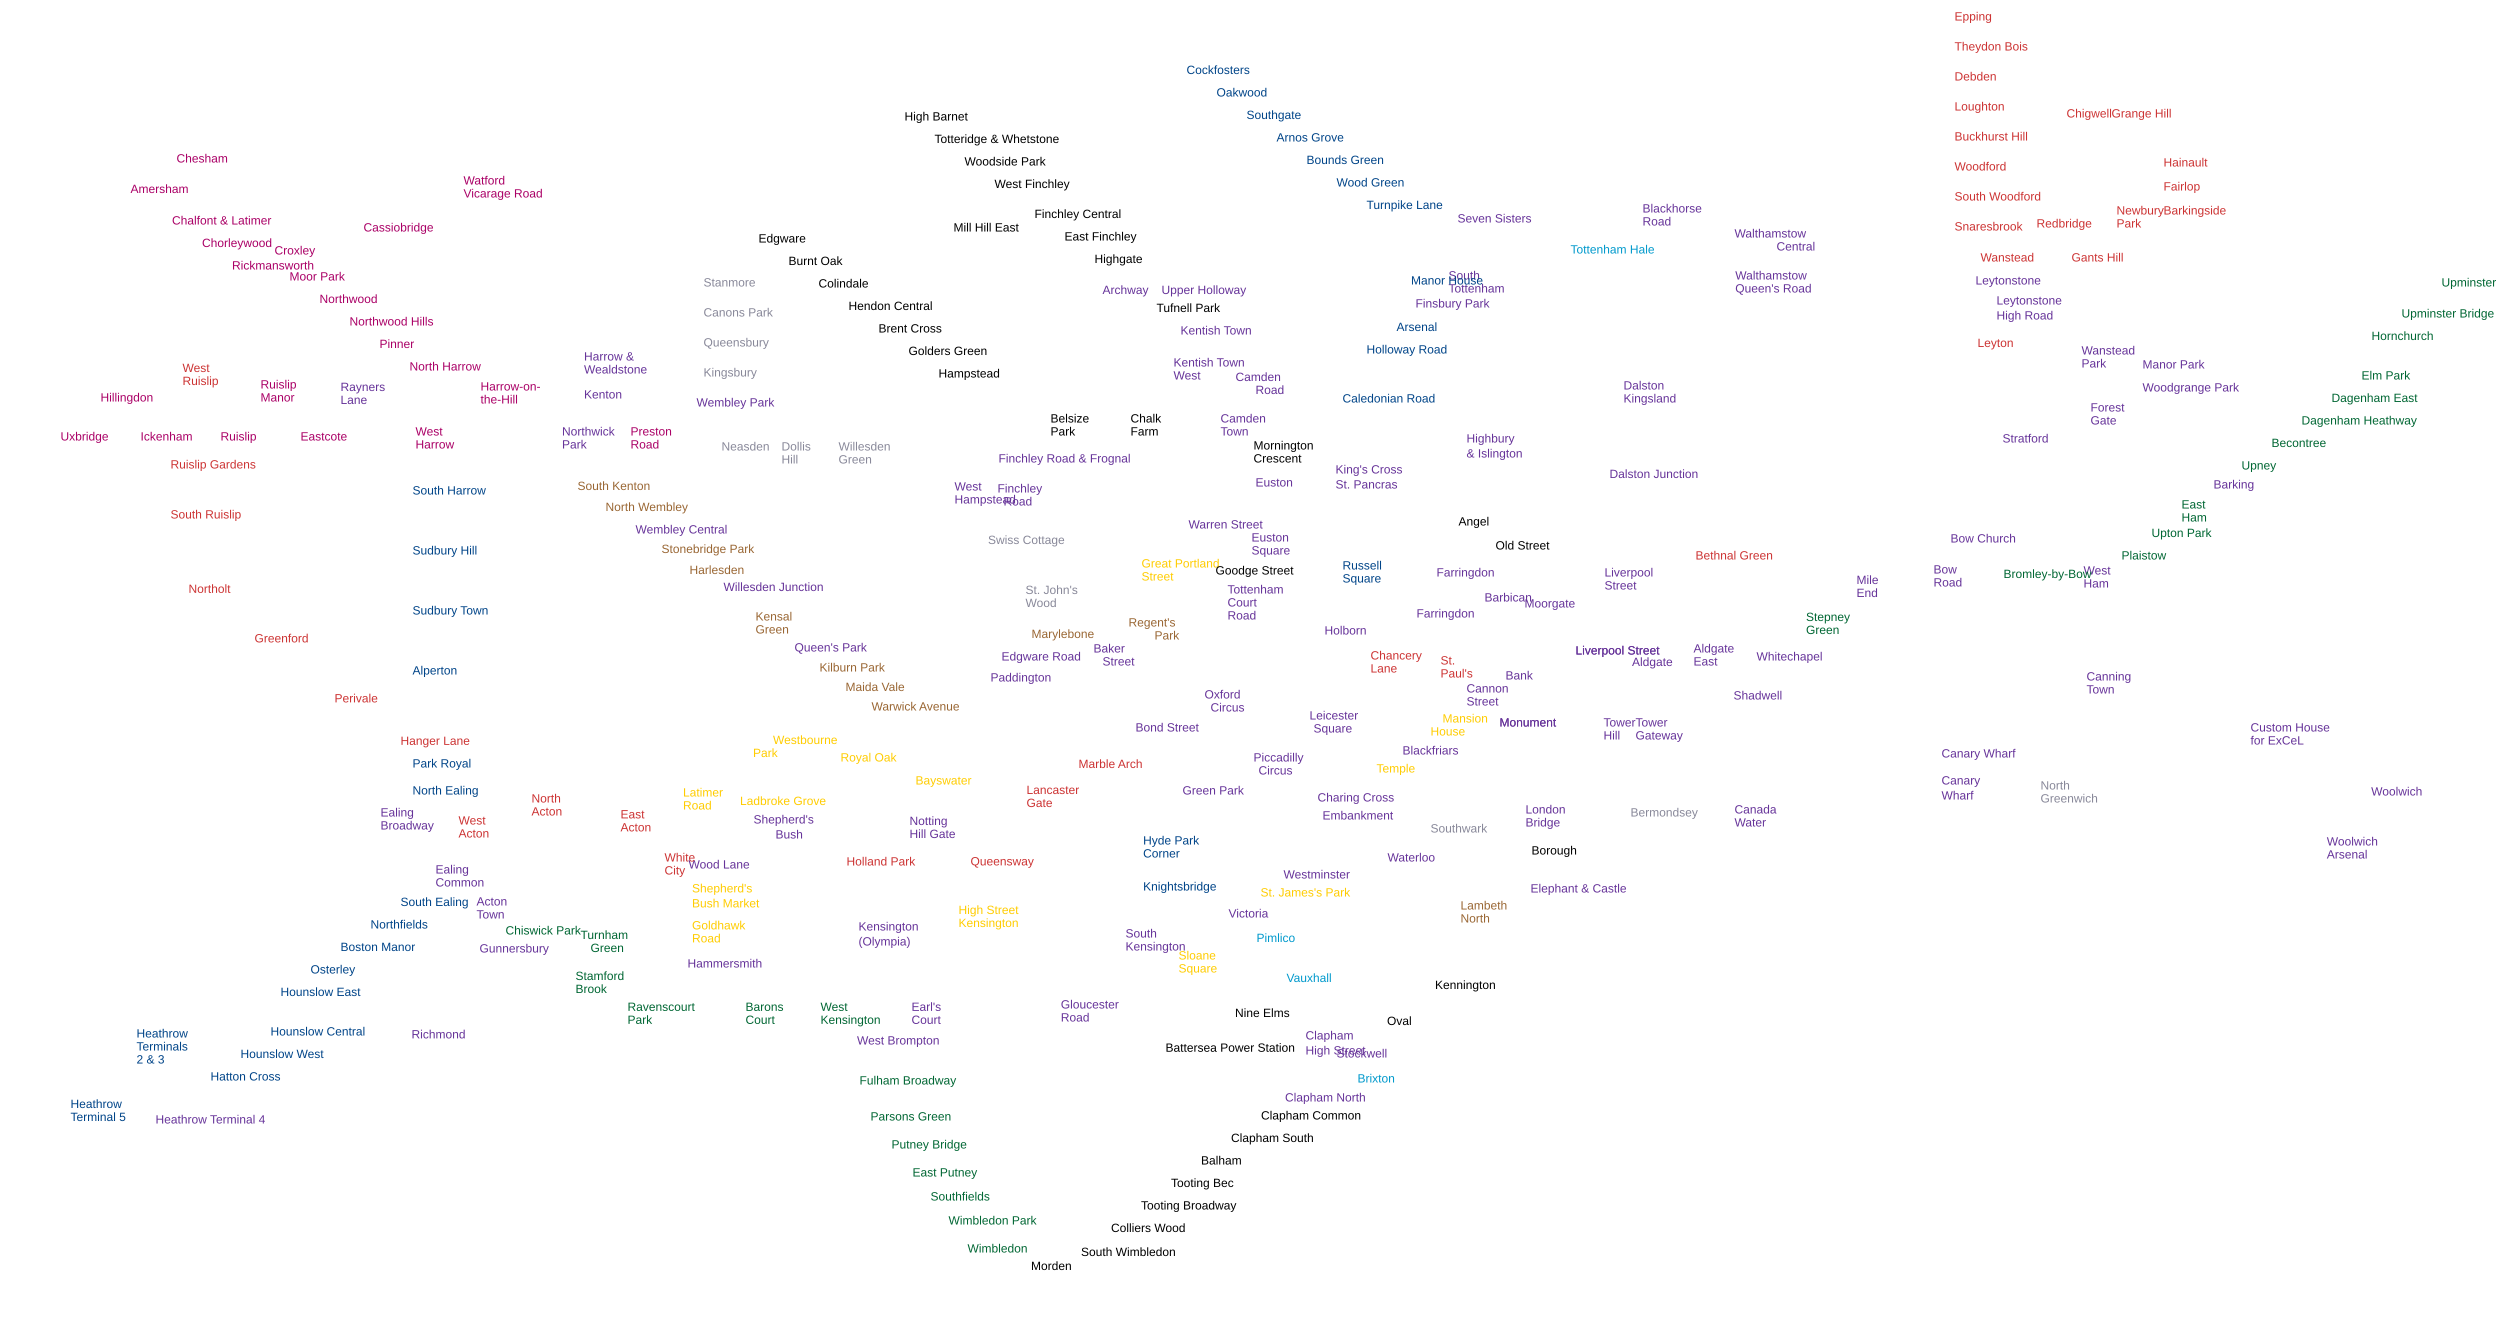
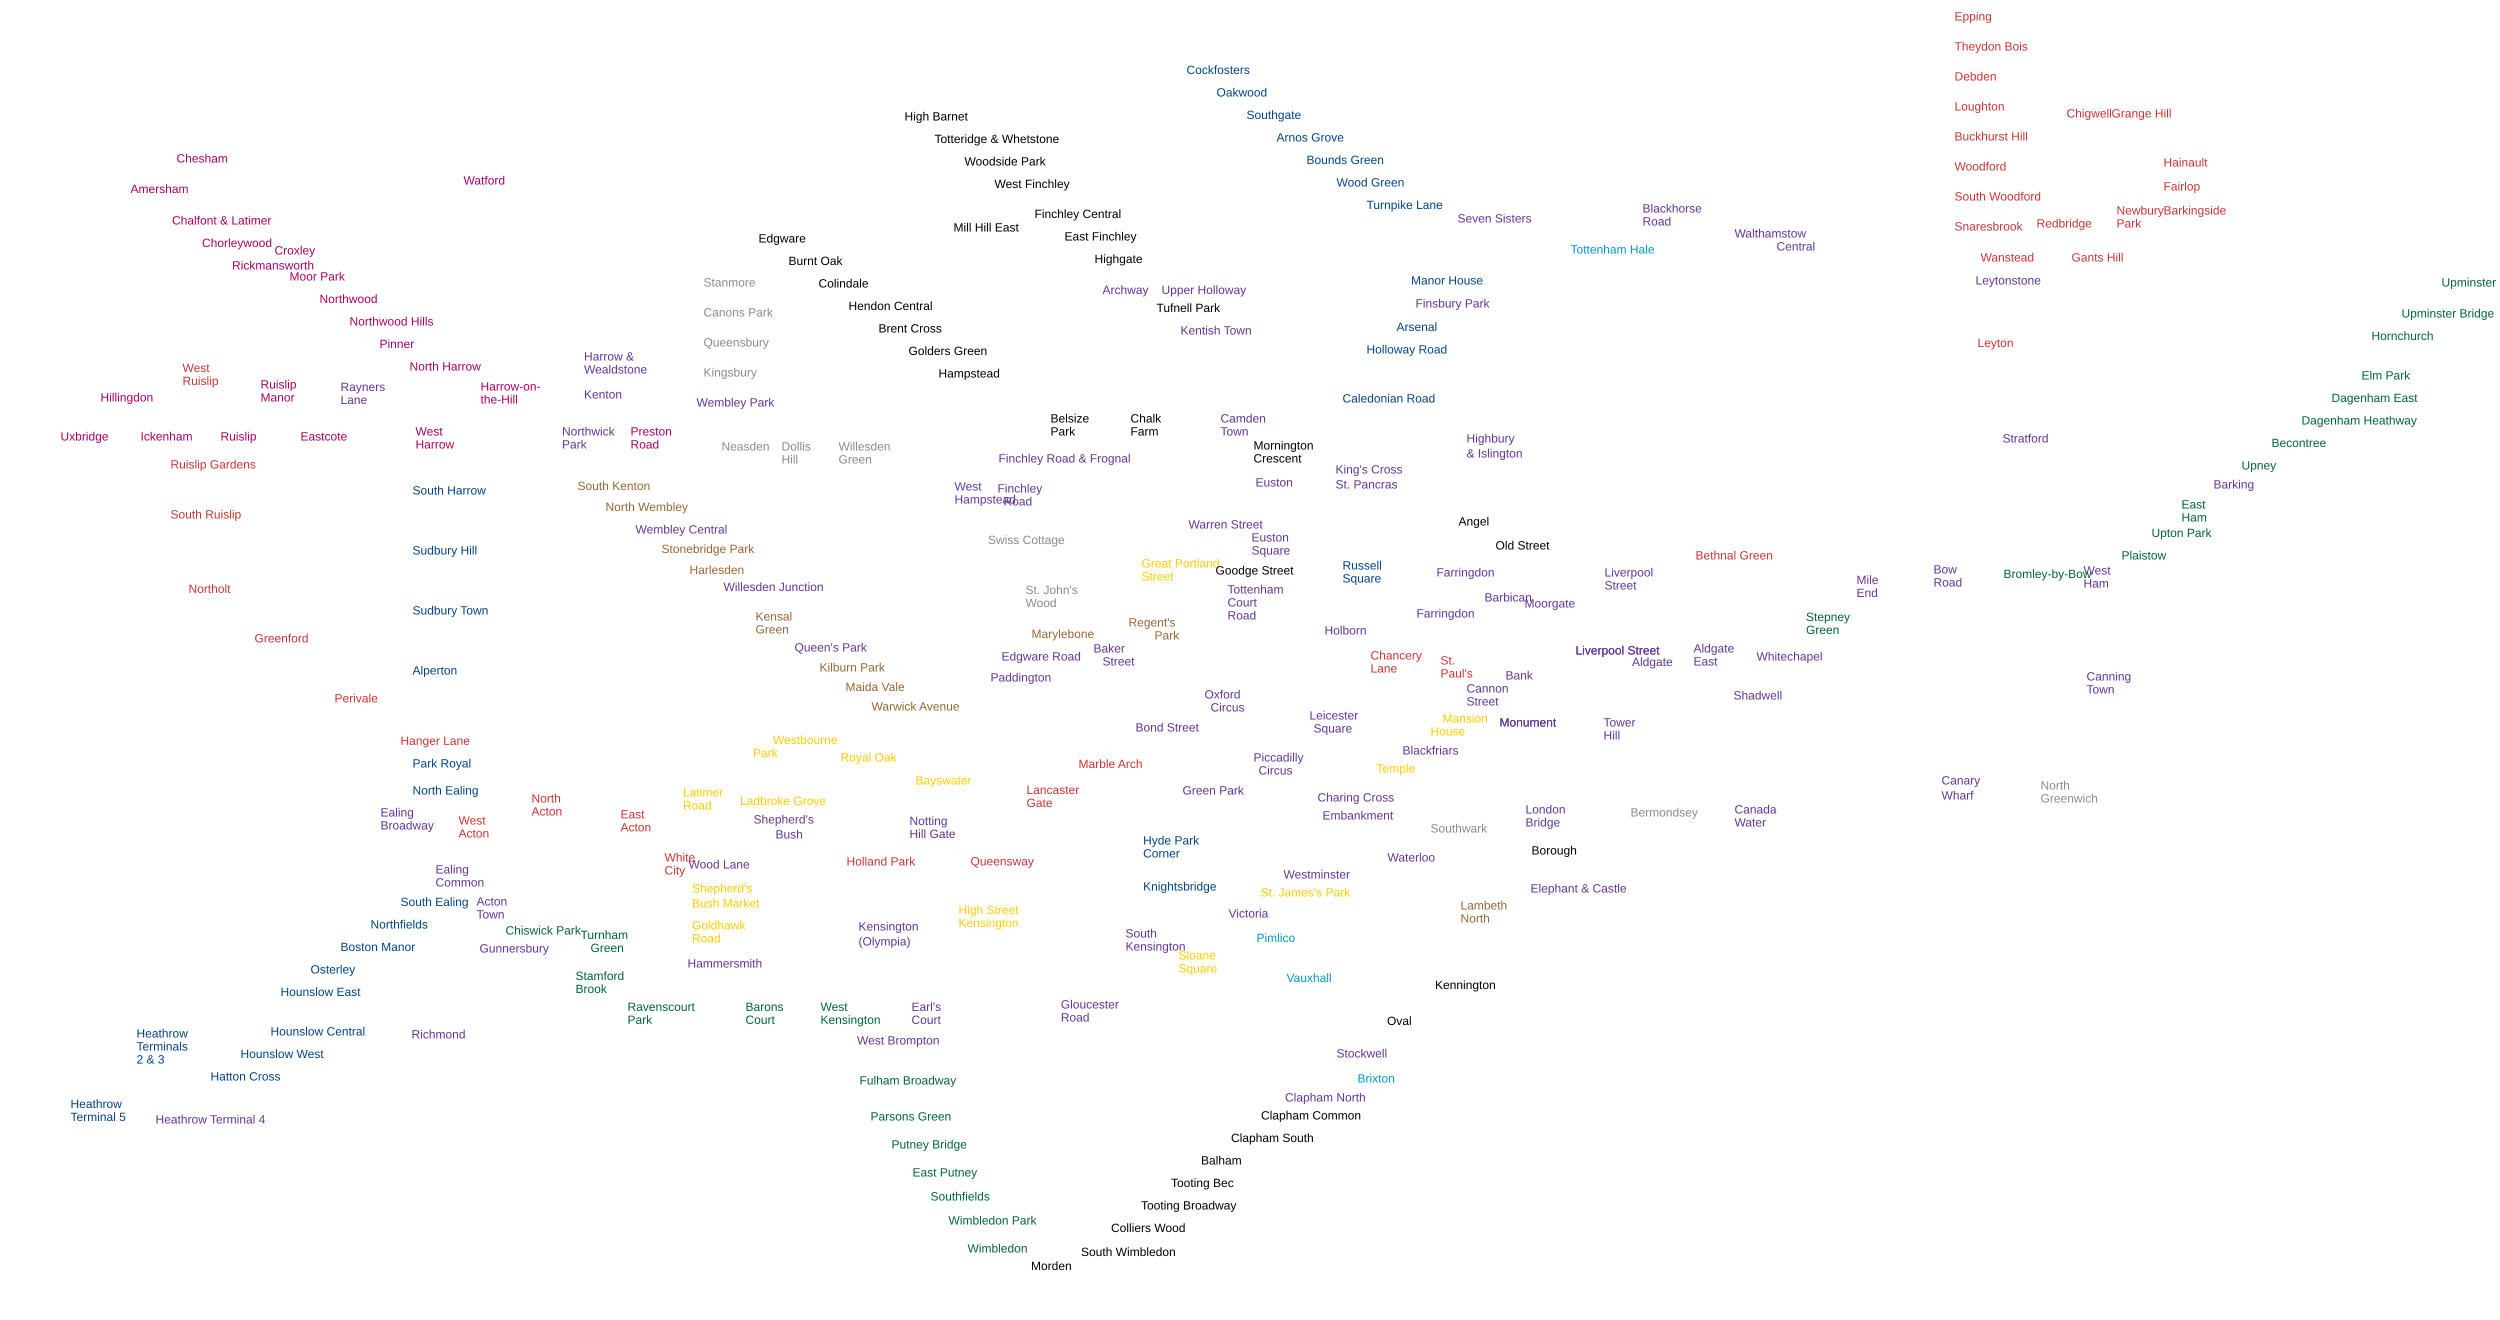
<svg xmlns="http://www.w3.org/2000/svg" width="2500" height="1320" viewBox="-40.5 -120.5 2500 1320">
  <style type="text/css">
text {font-family:Arimo,Liberation Sans,HammersmithOne,Helvetica,Arial,sans-serif}
/* #stname_Bakerloo_line { fill:brown } */
#stname_interchanges {
  fill: rebeccapurple;
}
#stname_Bakerloo_line  {
   fill: #963;
}
#stname_Central_line  {
   fill: #c33;
}
#stname_Jubilee_line  {
   fill: #889;
}
/*
#stname_Hammersmith-city_line  {
   fill: #c99;
}
*/
#stname_District_line_and_Hammersmith_And_City_line  {
   fill: #063;
}
#stname_Metropolitan_line  {
   fill: #a06;
}
#stname_Piccadilly_line  {
   fill: #048;
}
#stname_Circle_line  {
   fill: #fc0;
    color: #333;
}
#stname_Victoria_line  {
   fill: #09c;
}
</style>
  <g class="st" id="stname" opacity="1" transform="translate(0,4)">
    <g class="b" id="stname_interchanges">
      <text class="end" x="436" y="781">
   Acton
   <tspan dy="13" x="436">
    Town
   </tspan>
      </text>
      <text class="end" x="1591.5" y="541.5">
   Aldgate
  </text>
      <text class="mid" x="1653" y="528">
   Aldgate
   <tspan dy="0" x="1683">
   </tspan>
        <tspan dy="13" x="1653">
    East
   </tspan>
      </text>
      <text class="end" x="1062" y="169.5">
   Archway
  </text>
      <text x="1053" y="528">
   Baker
   <tspan dy="13" x="1062">
    Street
   </tspan>
      </text>
      <text class="end" x="1465" y="555">
   Bank
  </text>
      <text class="mid" x="1444" y="477">
   Barbican
  </text>
      <text x="2173" y="364">
   Barking
  </text>
      <text class="end" x="1362" y="630">
   Blackfriars
  </text>
      <text class="mid" x="1602" y="88">
   Blackhorse
   <tspan dy="0" x="1645">
   </tspan>
        <tspan dy="13" x="1602">
    Road
   </tspan>
      </text>
      <text class="end" x="1095" y="607">
   Bond Street
  </text>
      <text class="end" x="1893" y="449">
   Bow
   <tspan dy="13" x="1893">
    Road
   </tspan>
      </text>
-       <text x="1910" y="418">
-    Bow Church
-   </text>
-       <text x="1195" y="256.5">
-    Camden
-    <tspan dy="13" x="1215">
-     Road
-    </tspan>
-       </text>
      <text class="end" x="1180" y="298">
        <tspan class="ul">
    Camden
   </tspan>
        <tspan dy="13" x="1180">
          <tspan class="ul">
     Town
    </tspan>
        </tspan>
      </text>
      <text class="end" x="1694" y="689">
   Canada
   <tspan dy="13" x="1694">
    Water
   </tspan>
      </text>
-       <text class="end ul" x="1870" y="635">
-    </text>
-       <text class="x" x="1901" y="633">
-    Canary Wharf
-   </text>
      <text x="1901" y="660">
   Canary
   <tspan dy="15" x="1901">
    Wharf
   </tspan>
      </text>
      <text x="2046" y="556">
   Canning
   <tspan dy="13" x="2046">
    Town
   </tspan>
      </text>
      <text class="end" x="1426" y="568">
   Cannon
   <tspan dy="13" x="1426">
    Street
   </tspan>
      </text>
      <text class="end" x="1277" y="677">
   Charing Cross
  </text>
-       <text class="end" x="1265" y="915">
-    Clapham
-    <tspan dy="15" x="1265">
-     High Street
-    </tspan>
-       </text>
      <text x="1244.5" y="977">
   Clapham North
-   </text>
-       <text class="end" x="2210" y="607">
-    Custom House
-    <tspan dy="13" x="2210">
-     for ExCeL
-    </tspan>
-       </text>
-       <text class="mid" x="1583" y="265">
-    Dalston
-    <tspan x="1613">
-    </tspan>
-         <tspan dy="13" x="1583">
-     Kingsland
-    </tspan>
-       </text>
-       <text class="end" x="1569" y="353.5">
-    Dalston Junction
  </text>
      <text class="mid" x="340" y="692">
   Ealing
   <tspan dy="0" x="365">
   </tspan>
        <tspan dy="13" x="340">
    Broadway
   </tspan>
      </text>
      <text class="end" x="395" y="749">
   Ealing
   <tspan dy="13" x="395">
    Common
   </tspan>
      </text>
      <text class="mid" x="871" y="886.4">
   Earl's
   <tspan dy="0" x="892">
   </tspan>
        <tspan dy="13" x="871">
    Court
   </tspan>
      </text>
      <text class="end" x="961" y="536">
   Edgware Road
  </text>
      <text x="1490" y="768">
   Elephant &amp; Castle
  </text>
      <text class="end" x="1282" y="695">
   Embankment
  </text>
      <text x="1215" y="362">
   Euston
  </text>
      <text x="1211" y="417">
   Euston
   <tspan dy="13" x="1211">
    Square
   </tspan>
      </text>
      <text x="1396" y="452">
   Farringdon
  </text>
      <text class="end x" x="1376" y="493">
   Farringdon
  </text>
      <text x="957" y="368">
   Finchley
   <tspan dy="13" x="963">
    Road
   </tspan>
      </text>
      <text x="958" y="338">
   Finchley Road &amp; Frognal
  </text>
      <text class="end" x="1375" y="183">
   Finsbury Park
  </text>
-       <text x="2050" y="287">
-    Forest
-    <tspan dy="13" x="2050">
-     Gate
-    </tspan>
-       </text>
      <text class="end" x="1142" y="670">
   Green Park
  </text>
      <text class="mid" x="1020.3" y="884">
   Gloucester
   <tspan dy="0" x="1062">
   </tspan>
        <tspan dy="13" x="1020.3">
    Road
   </tspan>
      </text>
      <text class="end" x="439" y="828">
   Gunnersbury
  </text>
      <text x="647" y="843">
   Hammersmith
  </text>
      <text x="543.5" y="236">
   Harrow &amp;
   <tspan dy="13" x="543.5">
    Wealdstone
   </tspan>
      </text>
      <text x="115" y="999">
   Heathrow Terminal 4
  </text>
      <text x="1426" y="318">
   Highbury
   <tspan dy="15" x="1426">
    &amp; Islington
   </tspan>
      </text>
      <text class="end" x="1284" y="510">
   Holborn
  </text>
      <text class="end" x="818" y="806">
   Kensington
   <tspan dy="15" x="818">
    (Olympia)
   </tspan>
      </text>
      <text x="1140" y="210">
   Kentish Town
  </text>
-       <text class="end" x="1133" y="242">
-    Kentish Town
-    <tspan dy="13" x="1133">
-     West
-    </tspan>
-       </text>
      <text x="543.5" y="274">
   Kenton
  </text>
      <text class="end" x="521.5" y="311">
   Northwick
   <tspan dy="13" x="521.5">
    Park
   </tspan>
      </text>
      <text x="1295" y="349">
   King's Cross
   <tspan dy="15" x="1295">
    St. Pancras
   </tspan>
      </text>
      <text x="1269" y="595">
   Leicester
   <tspan dy="13" x="1273">
    Square
   </tspan>
      </text>
      <text x="1935" y="160">
   Leytonstone
  </text>
-       <text x="1956" y="180">
-    Leytonstone
-    <tspan dy="15" x="1956">
-     High Road
-    </tspan>
-       </text>
      <text class="mid" x="1564" y="452">
   Liverpool
   <tspan dy="0" x="1601">
   </tspan>
        <tspan dy="13" x="1564">
    Street
   </tspan>
      </text>
      <g class="end x" transform="translate(1535,530)">
        <text class="textbg" x="0" y="0">
    Liverpool Street
   </text>
        <text x="0" y="0">
    Liverpool Street
   </text>
      </g>
      <text x="1485" y="689">
   London
   <tspan dy="13" x="1485">
    Bridge
   </tspan>
      </text>
-       <text x="2102" y="244">
-    Manor Park
-   </text>
      <text x="1816" y="459.5">
   Mile
   <tspan dy="13" x="1816">
    End
   </tspan>
      </text>
      <g transform="translate(1459,602)">
        <text class="textbg" x="0" y="0">
    Monument
   </text>
        <text x="0" y="0">
    Monument
   </text>
      </g>
      <text x="1484" y="483">
   Moorgate
  </text>
      <text class="end" x="869" y="700.5">
   Notting
   <tspan dy="13" x="869">
    Hill Gate
   </tspan>
      </text>
      <text x="1164" y="574">
   Oxford
   <tspan dy="13" x="1170">
    Circus
   </tspan>
      </text>
      <text class="end" x="950" y="557">
   Paddington
  </text>
      <text x="1213" y="637">
   Piccadilly
   <tspan dy="13" x="1218">
    Circus
   </tspan>
      </text>
      <text class="end" x="754" y="527">
   Queen's Park
  </text>
      <text class="mid" x="300" y="266.5">
   Rayners
   <tspan dy="0" x="333">
   </tspan>
        <tspan dy="13" x="300">
    Lane
   </tspan>
      </text>
      <text x="371" y="913.9">
   Richmond
  </text>
      <text x="1417" y="98">
   Seven Sisters
  </text>
      <text class="end" x="1693" y="575">
   Shadwell
  </text>
      <text x="713" y="699">
   Shepherd's
   <tspan dy="15" x="735">
    Bush
-    </tspan>
-       </text>
-       <text x="1408" y="155">
-    South
-    <tspan dy="13" x="1408">
-     Tottenham
   </tspan>
      </text>
      <text x="1296" y="933">
   Stockwell
  </text>
      <text class="end" x="1962" y="318">
   Stratford
  </text>
      <text class="end" x="1085" y="813">
   South
   <tspan dy="13" x="1085">
    Kensington
   </tspan>
      </text>
      <text x="1187" y="469">
   Tottenham
   <tspan dy="13" x="1187">
    Court
    <tspan dy="13" x="1187">
     Road
    </tspan>
        </tspan>
      </text>
-       <text x="1595" y="602">
-    Tower
-    <tspan dy="13" x="1595">
-     Gateway
-    </tspan>
-       </text>
      <text class="mid" x="1563" y="602">
   Tower
   <tspan dy="0" x="1586">
   </tspan>
        <tspan dy="13" x="1563">
    Hill
   </tspan>
      </text>
      <text x="1121" y="169.5">
   Upper Holloway
  </text>
      <text x="1188" y="793">
   Victoria
  </text>
      <text x="1694" y="113">
   Walthamstow
   <tspan dy="13" x="1736">
    Central
   </tspan>
      </text>
-       <text x="1694.75" y="155">
-    Walthamstow
-    <tspan dy="13" x="1694.75">
-     Queen's Road
-    </tspan>
-       </text>
-       <text class="mid" x="2041" y="230">
-    Wanstead
-    <tspan dy="0" x="2078">
-    </tspan>
-         <tspan dy="13" x="2041">
-     Park
-    </tspan>
-       </text>
      <text class="end" x="1148" y="404">
   Warren Street
  </text>
      <text x="1347" y="737">
   Waterloo
  </text>
      <text class="end" x="595" y="409">
   Wembley Central
  </text>
      <text x="656" y="282">
   Wembley Park
  </text>
      <text class="end" x="816.5" y="920">
   West Brompton
  </text>
      <text x="2043" y="450">
   West
   <tspan dy="13" x="2043">
    Ham
   </tspan>
      </text>
      <text class="end" x="914" y="366">
   West
   <tspan dy="13" x="914">
    Hampstead
   </tspan>
      </text>
      <text x="1243" y="754">
   Westminster
  </text>
      <text class="end" x="683" y="466.5">
   Willesden Junction
  </text>
      <text x="1716" y="536">
   Whitechapel
  </text>
      <text x="648" y="744">
   Wood Lane
  </text>
-       <text x="2102" y="267">
-    Woodgrange Park
-   </text>
-       <text x="2330.67" y="671">
-    Woolwich
-   </text>
-       <text class="mid" x="2286.29" y="721">
-    Woolwich
-    <tspan dy="0" x="2323">
-    </tspan>
-         <tspan dy="13" x="2286.29">
-     Arsenal
-    </tspan>
-       </text>
    </g>
    <g id="stname_Bakerloo_line">
      <g class="end">
        <text x="537" y="365.5">
    South Kenton
   </text>
        <text x="565" y="386.5">
    North Wembley
   </text>
        <text x="621" y="428.5">
    Stonebridge Park
   </text>
        <text x="649" y="449.5">
    Harlesden
   </text>
        <text x="715" y="496">
    Kensal
    <tspan dy="13" x="715">
     Green
    </tspan>
        </text>
        <text x="779" y="547">
    Kilburn Park
   </text>
        <text x="805" y="566.5">
    Maida Vale
   </text>
        <text x="831" y="586">
    Warwick Avenue
   </text>
        <text x="991" y="513.5">
    Marylebone
   </text>
      </g>
      <text x="1088" y="502">
   Regent's
   <tspan dy="13" x="1114">
    Park
   </tspan>
      </text>
      <text class="mid" x="1420" y="785">
   Lambeth
   <tspan dy="0" x="1452">
   </tspan>
        <tspan dy="13" x="1420">
    North
   </tspan>
      </text>
    </g>
    <g id="stname_Central_line">
      <text class="b mid" x="142" y="247.5">
   West
   <tspan dy="0" x="164">
   </tspan>
        <tspan dy="13" x="142">
    Ruislip
   </tspan>
      </text>
      <g class="end">
        <text x="130" y="344">
    Ruislip Gardens
   </text>
        <text x="130" y="394">
    South Ruislip
   </text>
        <text x="148" y="468.4">
    Northolt
   </text>
        <text class="b" x="214" y="517.9">
    Greenford
   </text>
        <text x="294" y="577.9">
    Perivale
   </text>
        <text class="b" x="360" y="620.4">
    Hanger Lane
   </text>
      </g>
      <text x="418" y="700">
   West
   <tspan dy="13" x="418">
    Acton
   </tspan>
      </text>
      <text x="491" y="678">
   North
   <tspan dy="13" x="491">
    Acton
   </tspan>
      </text>
      <g class="mid">
        <text x="580" y="693.9">
    East
    <tspan dy="0" x="597">
    </tspan>
          <tspan dy="13" x="580">
     Acton
    </tspan>
        </text>
      </g>
      <text class="end b" x="624" y="737">
   White
   <tspan dy="13" x="624">
    City
   </tspan>
      </text>
      <text class="mid" x="806" y="741">
   Holland Park
  </text>
      <text class="mid" x="930" y="740.9">
   Queensway
  </text>
      <g class="end">
        <text x="986" y="669.5">
    Lancaster
    <tspan dy="13" x="986">
     Gate
    </tspan>
        </text>
        <text x="1038" y="643.5">
    Marble Arch
   </text>
      </g>
      <text class="mid" x="1330" y="535">
   Chancery
   <tspan dy="0" x="1364">
   </tspan>
        <tspan dy="13" x="1330">
    Lane
   </tspan>
      </text>
      <text class="end" x="1400" y="540">
   St.
   <tspan dy="13" x="1400">
    Paul's
   </tspan>
      </text>
      <text x="1655" y="435">
   Bethnal Green
  </text>
      <text class="end" x="1937" y="222.5">
   Leyton
  </text>
      <g class="end">
        <text x="1914" y="106">
    Snaresbrook
   </text>
        <text x="1914" y="76">
    South Woodford
   </text>
        <text class="b" x="1914" y="46">
    Woodford
   </text>
        <text x="1914" y="16">
    Buckhurst Hill
   </text>
        <text x="1914" y="-14">
    Loughton
   </text>
        <text x="1914" y="-44">
    Debden
   </text>
        <text x="1914" y="-74">
    Theydon Bois
   </text>
        <text x="1914" y="-104">
    Epping
   </text>
      </g>
      <g class="mid">
        <text x="1996" y="103">
    Redbridge
   </text>
        <text x="2076" y="90">
    Newbury
    <tspan dy="0" x="2106">
    </tspan>
          <tspan dy="13" x="2076">
     Park
    </tspan>
        </text>
      </g>
      <text x="2031" y="137">
   Gants Hill
  </text>
      <text x="1940" y="137">
   Wanstead
  </text>
      <text x="2123" y="90">
   Barkingside
  </text>
      <text x="2123" y="66">
   Fairlop
  </text>
      <text x="2123" y="42">
   Hainault
  </text>
      <text x="2071" y="-7">
   Grange Hill
  </text>
      <g class="mid">
        <text x="2026" y="-7">
    Chigwell
   </text>
      </g>
    </g>
    <g id="stname_Circle_line">
      <text class="end" x="875" y="660">
   Bayswater
  </text>
      <text x="918" y="789.5">
   High Street
   <tspan dy="13" x="918">
    Kensington
   </tspan>
      </text>
      <text x="1138" y="835">
   Sloane
   <tspan dy="13" x="1138">
    Square
   </tspan>
      </text>
      <text x="1220" y="772">
   St. James's Park
  </text>
      <g class="end">
        <text x="1336" y="648">
    Temple
   </text>
        <text x="1402" y="598">
    Mansion
    <tspan dy="13" x="1390">
     House
    </tspan>
        </text>
        <text x="1101" y="443">
    Great Portland
    <tspan dy="13" x="1101">
     Street
    </tspan>
        </text>
        <text x="732.5" y="619.5">
    Westbourne
    <tspan dy="13" x="712.5">
     Park
    </tspan>
        </text>
        <text x="642.5" y="672">
    Latimer
    <tspan dy="13" x="642.5">
     Road
    </tspan>
        </text>
      </g>
      <text class="mid" x="800" y="637">
   Royal Oak
  </text>
      <text x="699.5" y="680.5">
   Ladbroke Grove
  </text>
      <text x="651.5" y="767.9">
   Shepherd's
   <tspan dy="15" x="651.5">
    Bush Market
   </tspan>
      </text>
      <text x="651.5" y="804.9">
   Goldhawk
   <tspan dy="13" x="651.5">
    Road
   </tspan>
      </text>
    </g>
    <g id="stname_District_line_and_Hammersmith_And_City_line">
      <text class="end" x="465" y="810">
   Chiswick Park
  </text>
      <text x="540" y="814.5">
        <tspan class="ul">
    Turnham
   </tspan>
        <tspan class="ul" dy="13" x="550">
    Green
   </tspan>
      </text>
      <text class="end" x="535" y="855.5">
   Stamford
   <tspan dy="13" x="535">
    Brook
   </tspan>
      </text>
      <g class="mid">
        <text x="587" y="886.4">
    Ravenscourt
    <tspan dy="0" x="630">
    </tspan>
          <tspan dy="13" x="587">
     Park
    </tspan>
        </text>
        <text x="705" y="886.4">
    Barons
    <tspan dy="0" x="731">
    </tspan>
          <tspan dy="13" x="705">
     Court
    </tspan>
        </text>
        <text x="780" y="886.4">
    West
    <tspan dy="0" x="800">
    </tspan>
          <tspan dy="13" x="780">
     Kensington
    </tspan>
        </text>
        <text x="1963" y="453.5">
    Bromley-by-Bow
   </text>
      </g>
      <text x="1765.5" y="496.5">
   Stepney
   <tspan dy="13" x="1765.5">
    Green
   </tspan>
      </text>
      <text x="2081" y="435">
   Plaistow
  </text>
      <text x="2111" y="412.5">
   Upton Park
  </text>
      <text x="2141" y="384">
   East
   <tspan dy="13" x="2141">
    Ham
   </tspan>
      </text>
      <text x="2201" y="345">
   Upney
  </text>
      <text x="2231" y="322.5">
   Becontree
  </text>
      <text x="2261" y="300">
   Dagenham Heathway
  </text>
      <text x="2291" y="277.5">
   Dagenham East
  </text>
      <text x="2321" y="255">
   Elm Park
  </text>
      <g class="end">
        <text x="2331" y="215.5">
    Hornchurch
   </text>
        <text x="2361" y="193">
    Upminster Bridge
   </text>
      </g>
      <text class="mid b" x="2401" y="162">
   Upminster
  </text>
      <g class="end">
        <text x="819" y="960">
    Fulham Broadway
   </text>
        <text x="830" y="996">
    Parsons Green
   </text>
        <text x="851" y="1024">
    Putney Bridge
   </text>
        <text x="872" y="1052">
    East Putney
   </text>
        <text x="890" y="1076">
    Southfields
   </text>
        <text x="908" y="1100">
    Wimbledon Park
   </text>
        <text class="b" x="927" y="1128">
    Wimbledon
   </text>
      </g>
    </g>
    <g id="stname_Jubilee_line">
      <text x="663" y="162">
   Stanmore
  </text>
      <text x="663" y="192">
   Canons Park
  </text>
      <text x="663" y="222">
   Queensbury
  </text>
      <text x="663" y="252">
   Kingsbury
  </text>
      <g class="mid">
        <text x="681" y="326">
    Neasden
   </text>
        <text x="741" y="326">
    Dollis
    <tspan dy="0" x="762">
    </tspan>
          <tspan dy="13" x="741">
     Hill
    </tspan>
        </text>
        <text x="798" y="326">
    Willesden
    <tspan dy="0" x="835">
    </tspan>
          <tspan dy="13" x="798">
     Green
    </tspan>
        </text>
-         <text class="b" x="861" y="326">
-     </text>
      </g>
      <text class="end" x="947.5" y="419.5">
   Swiss Cottage
  </text>
      <text class="end" x="985" y="469.5">
   St. John's
   <tspan dy="13" x="985">
    Wood
   </tspan>
      </text>
      <text x="1390" y="708">
   Southwark
  </text>
      <text class="mid" x="1590" y="692">
   Bermondsey
  </text>
      <text class="mid" x="2000" y="665">
   North
   <tspan dy="0" x="2020">
   </tspan>
        <tspan dy="13" x="2000">
    Greenwich
   </tspan>
      </text>
    </g>
    <g id="stname_Metropolitan_line">
      <text x="136" y="38">
   Chesham
  </text>
      <text class="end" x="90" y="68.5">
   Amersham
  </text>
      <text class="end" x="131.5" y="100">
   Chalfont &amp; Latimer
  </text>
      <text class="end" x="161.5" y="122.5">
   Chorleywood
  </text>
      <text class="end" x="191.5" y="145">
   Rickmansworth
  </text>
      <text x="234" y="130">
   Croxley
  </text>
-       <text class="mid x" x="323" y="107">
-    Cassiobridge
-   </text>
      <text class="mid x" x="423" y="60">
   Watford
   <tspan dy="0" x="451">
-    </tspan>
-         <tspan dy="13" x="423">
-     Vicarage Road
   </tspan>
      </text>
      <text x="249" y="156">
   Moor Park
  </text>
      <text x="279" y="178.5">
   Northwood
  </text>
      <text x="309" y="201">
   Northwood Hills
  </text>
      <text x="339" y="223.5">
   Pinner
  </text>
      <text x="369" y="246">
   North Harrow
  </text>
      <text x="375" y="311">
   West
   <tspan dy="13" x="375">
    Harrow
   </tspan>
      </text>
      <g class="mid">
        <text x="20" y="316">
    Uxbridge
   </text>
        <text x="60" y="277">
    Hillingdon
   </text>
        <text class="b" x="100" y="316">
    Ickenham
   </text>
        <text x="180" y="316">
    Ruislip
   </text>
        <text x="220" y="264">
    Ruislip
    <tspan dy="0" x="245">
    </tspan>
          <tspan dy="13" x="220">
     Manor
    </tspan>
        </text>
        <text x="260" y="316">
    Eastcote
   </text>
        <text x="440" y="266">
    Harrow-on-
    <tspan dy="13" x="440">
     the-Hill
    </tspan>
        </text>
        <text x="590" y="311">
    Preston
    <tspan dy="0" x="618">
    </tspan>
          <tspan dy="13" x="590">
     Road
    </tspan>
        </text>
      </g>
    </g>
    <g id="stname_Northern_line">
      <text x="718" y="118">
   Edgware
  </text>
      <text x="748" y="140.5">
   Burnt Oak
  </text>
      <text x="778" y="163">
   Colindale
  </text>
      <text x="808" y="185.5">
   Hendon Central
  </text>
      <text x="838" y="208">
   Brent Cross
  </text>
      <text x="868" y="230.5">
   Golders Green
  </text>
      <text x="898" y="253">
   Hampstead
  </text>
      <text class="mid" x="1010" y="298">
   Belsize
   <tspan dy="0" x="1035">
   </tspan>
        <tspan dy="13" x="1010">
    Park
   </tspan>
      </text>
      <text class="mid" x="1090" y="298">
   Chalk
   <tspan dy="0" x="1111">
   </tspan>
        <tspan dy="13" x="1090">
    Farm
   </tspan>
      </text>
      <text class="mid" x="913" y="107">
   Mill Hill East
  </text>
      <text x="864" y="-4">
   High Barnet
  </text>
      <text x="894" y="18.5">
   Totteridge &amp; Whetstone
  </text>
      <text x="924" y="41">
   Woodside Park
  </text>
      <text x="954" y="63.5">
   West Finchley
  </text>
      <text x="994" y="93.5">
   Finchley Central
  </text>
      <text x="1024" y="116">
   East Finchley
  </text>
      <text x="1054" y="138.5">
   Highgate
  </text>
      <text x="1116" y="187.5">
   Tufnell Park
  </text>
      <text x="1213" y="325">
   Mornington
   <tspan dy="13" x="1213">
    Crescent
   </tspan>
      </text>
      <text x="1175" y="450">
   Goodge Street
  </text>
      <text class="end" x="1418" y="401">
   Angel
  </text>
      <text class="end" x="1455" y="425">
   Old Street
  </text>
      <text x="1491" y="730">
   Borough
  </text>
      <text class="b" x="1394.5" y="864.5">
   Kennington
  </text>
      <text x="1346.5" y="900.5">
   Oval
  </text>
      <text x="1220.5" y="995">
   Clapham Common
  </text>
      <text x="1190.5" y="1017.5">
   Clapham South
  </text>
      <text x="1160.5" y="1040">
   Balham
  </text>
      <text x="1130.5" y="1062.5">
   Tooting Bec
  </text>
      <text x="1100.5" y="1085">
   Tooting Broadway
  </text>
      <text x="1070.5" y="1107.5">
   Colliers Wood
  </text>
      <text x="1040.5" y="1131.5">
   South Wimbledon
  </text>
      <text class="end" x="990.5" y="1145.5">
   Morden
-   </text>
-       <text class="end x" x="1194.5" y="892.5">
-    Nine Elms
-   </text>
-       <text class="end x" x="1125" y="927.25">
-    Battersea Power Station
  </text>
    </g>
    <g id="stname_Piccadilly_line">
      <g class="end">
        <text x="372" y="370">
    South Harrow
   </text>
        <text x="372" y="430">
    Sudbury Hill
   </text>
        <text x="372" y="490">
    Sudbury Town
   </text>
        <text x="372" y="550">
    Alperton
   </text>
        <text class="b" x="372" y="643">
    Park Royal
   </text>
        <text x="372" y="670">
    North Ealing
   </text>
      </g>
      <text class="mid" x="30" y="983.5">
   Heathrow
   <tspan dy="0" x="63">
   </tspan>
        <tspan dy="13" x="30">
    Terminal 5
   </tspan>
      </text>
      <text class="end" x="96" y="913">
   Heathrow
   <tspan dy="13" x="96">
    Terminals
    <tspan dy="13" x="96">
     2 &amp; 3
    </tspan>
        </tspan>
      </text>
      <text x="170" y="956">
   Hatton Cross
  </text>
      <text x="200" y="933.5">
   Hounslow West
  </text>
      <text x="230" y="911">
   Hounslow Central
  </text>
      <g class="end">
        <text x="240" y="871.5">
    Hounslow East
   </text>
        <text x="270" y="849">
    Osterley
   </text>
        <text x="300" y="826.5">
    Boston Manor
   </text>
        <text x="330" y="804">
    Northfields
   </text>
        <text x="360" y="781.5">
    South Ealing
   </text>
        <text x="1102.6" y="766">
    Knightsbridge
   </text>
        <text x="1102.6" y="720">
    Hyde Park
    <tspan dy="13" x="1102.6">
     Corner
    </tspan>
        </text>
      </g>
      <text x="1302" y="445">
   Russell
   <tspan dy="0" x="1289">
   </tspan>
        <tspan dy="13" x="1302">
    Square
   </tspan>
      </text>
      <text x="1302" y="278">
   Caledonian Road
  </text>
      <g class="end">
        <text x="1326" y="229">
    Holloway Road
   </text>
        <text x="1356" y="206.5">
    Arsenal
   </text>
        <text x="1370.5" y="160">
    Manor House
   </text>
        <text x="1326" y="84.5">
    Turnpike Lane
   </text>
        <text x="1296" y="62">
    Wood Green
   </text>
        <text x="1266" y="39.5">
    Bounds Green
   </text>
        <text x="1236" y="17">
    Arnos Grove
   </text>
        <text x="1206" y="-5.5">
    Southgate
   </text>
        <text x="1176" y="-28">
    Oakwood
   </text>
        <text x="1146" y="-50.5">
    Cockfosters
   </text>
      </g>
    </g>
    <g id="stname_Victoria_line">
      <text class="mid" x="1530" y="129">
   Tottenham Hale
  </text>
      <text x="1216" y="817.5">
   Pimlico
  </text>
      <text x="1246" y="857.5">
   Vauxhall
  </text>
      <text x="1317" y="958">
   Brixton
  </text>
    </g>
    <g class="small">
      <g class="b">
  </g>
    </g>
  </g>
</svg>
